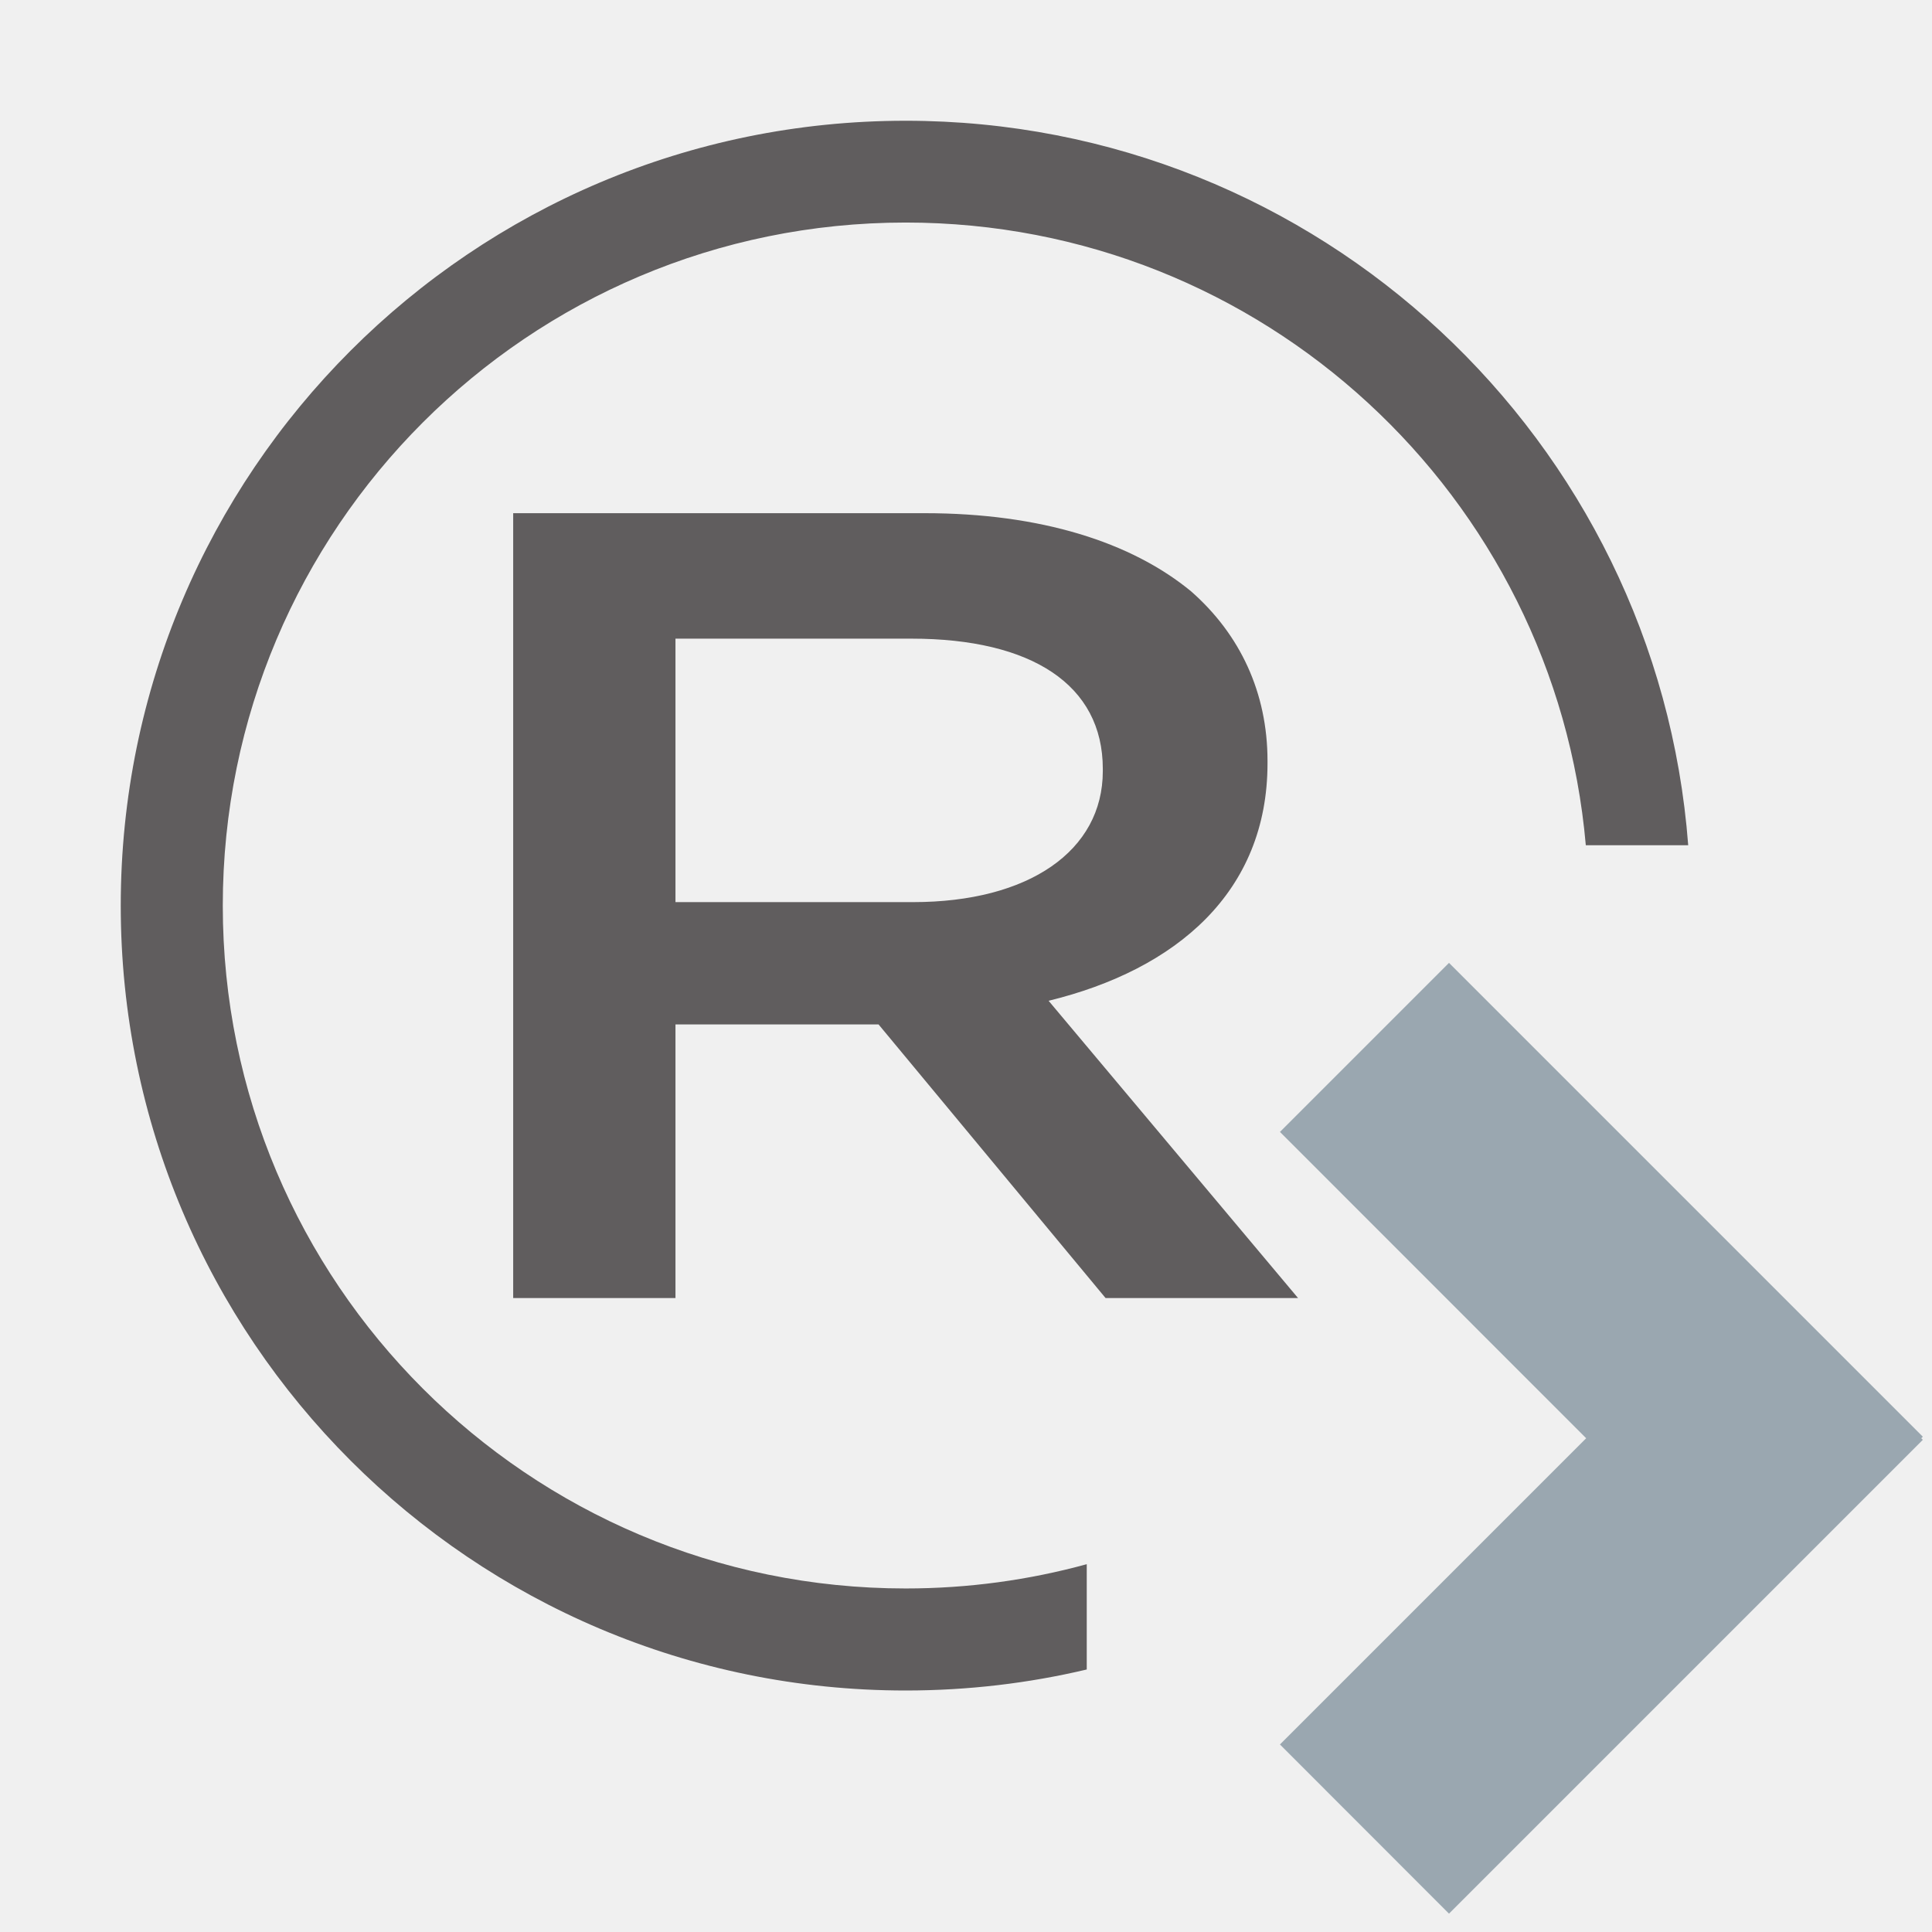
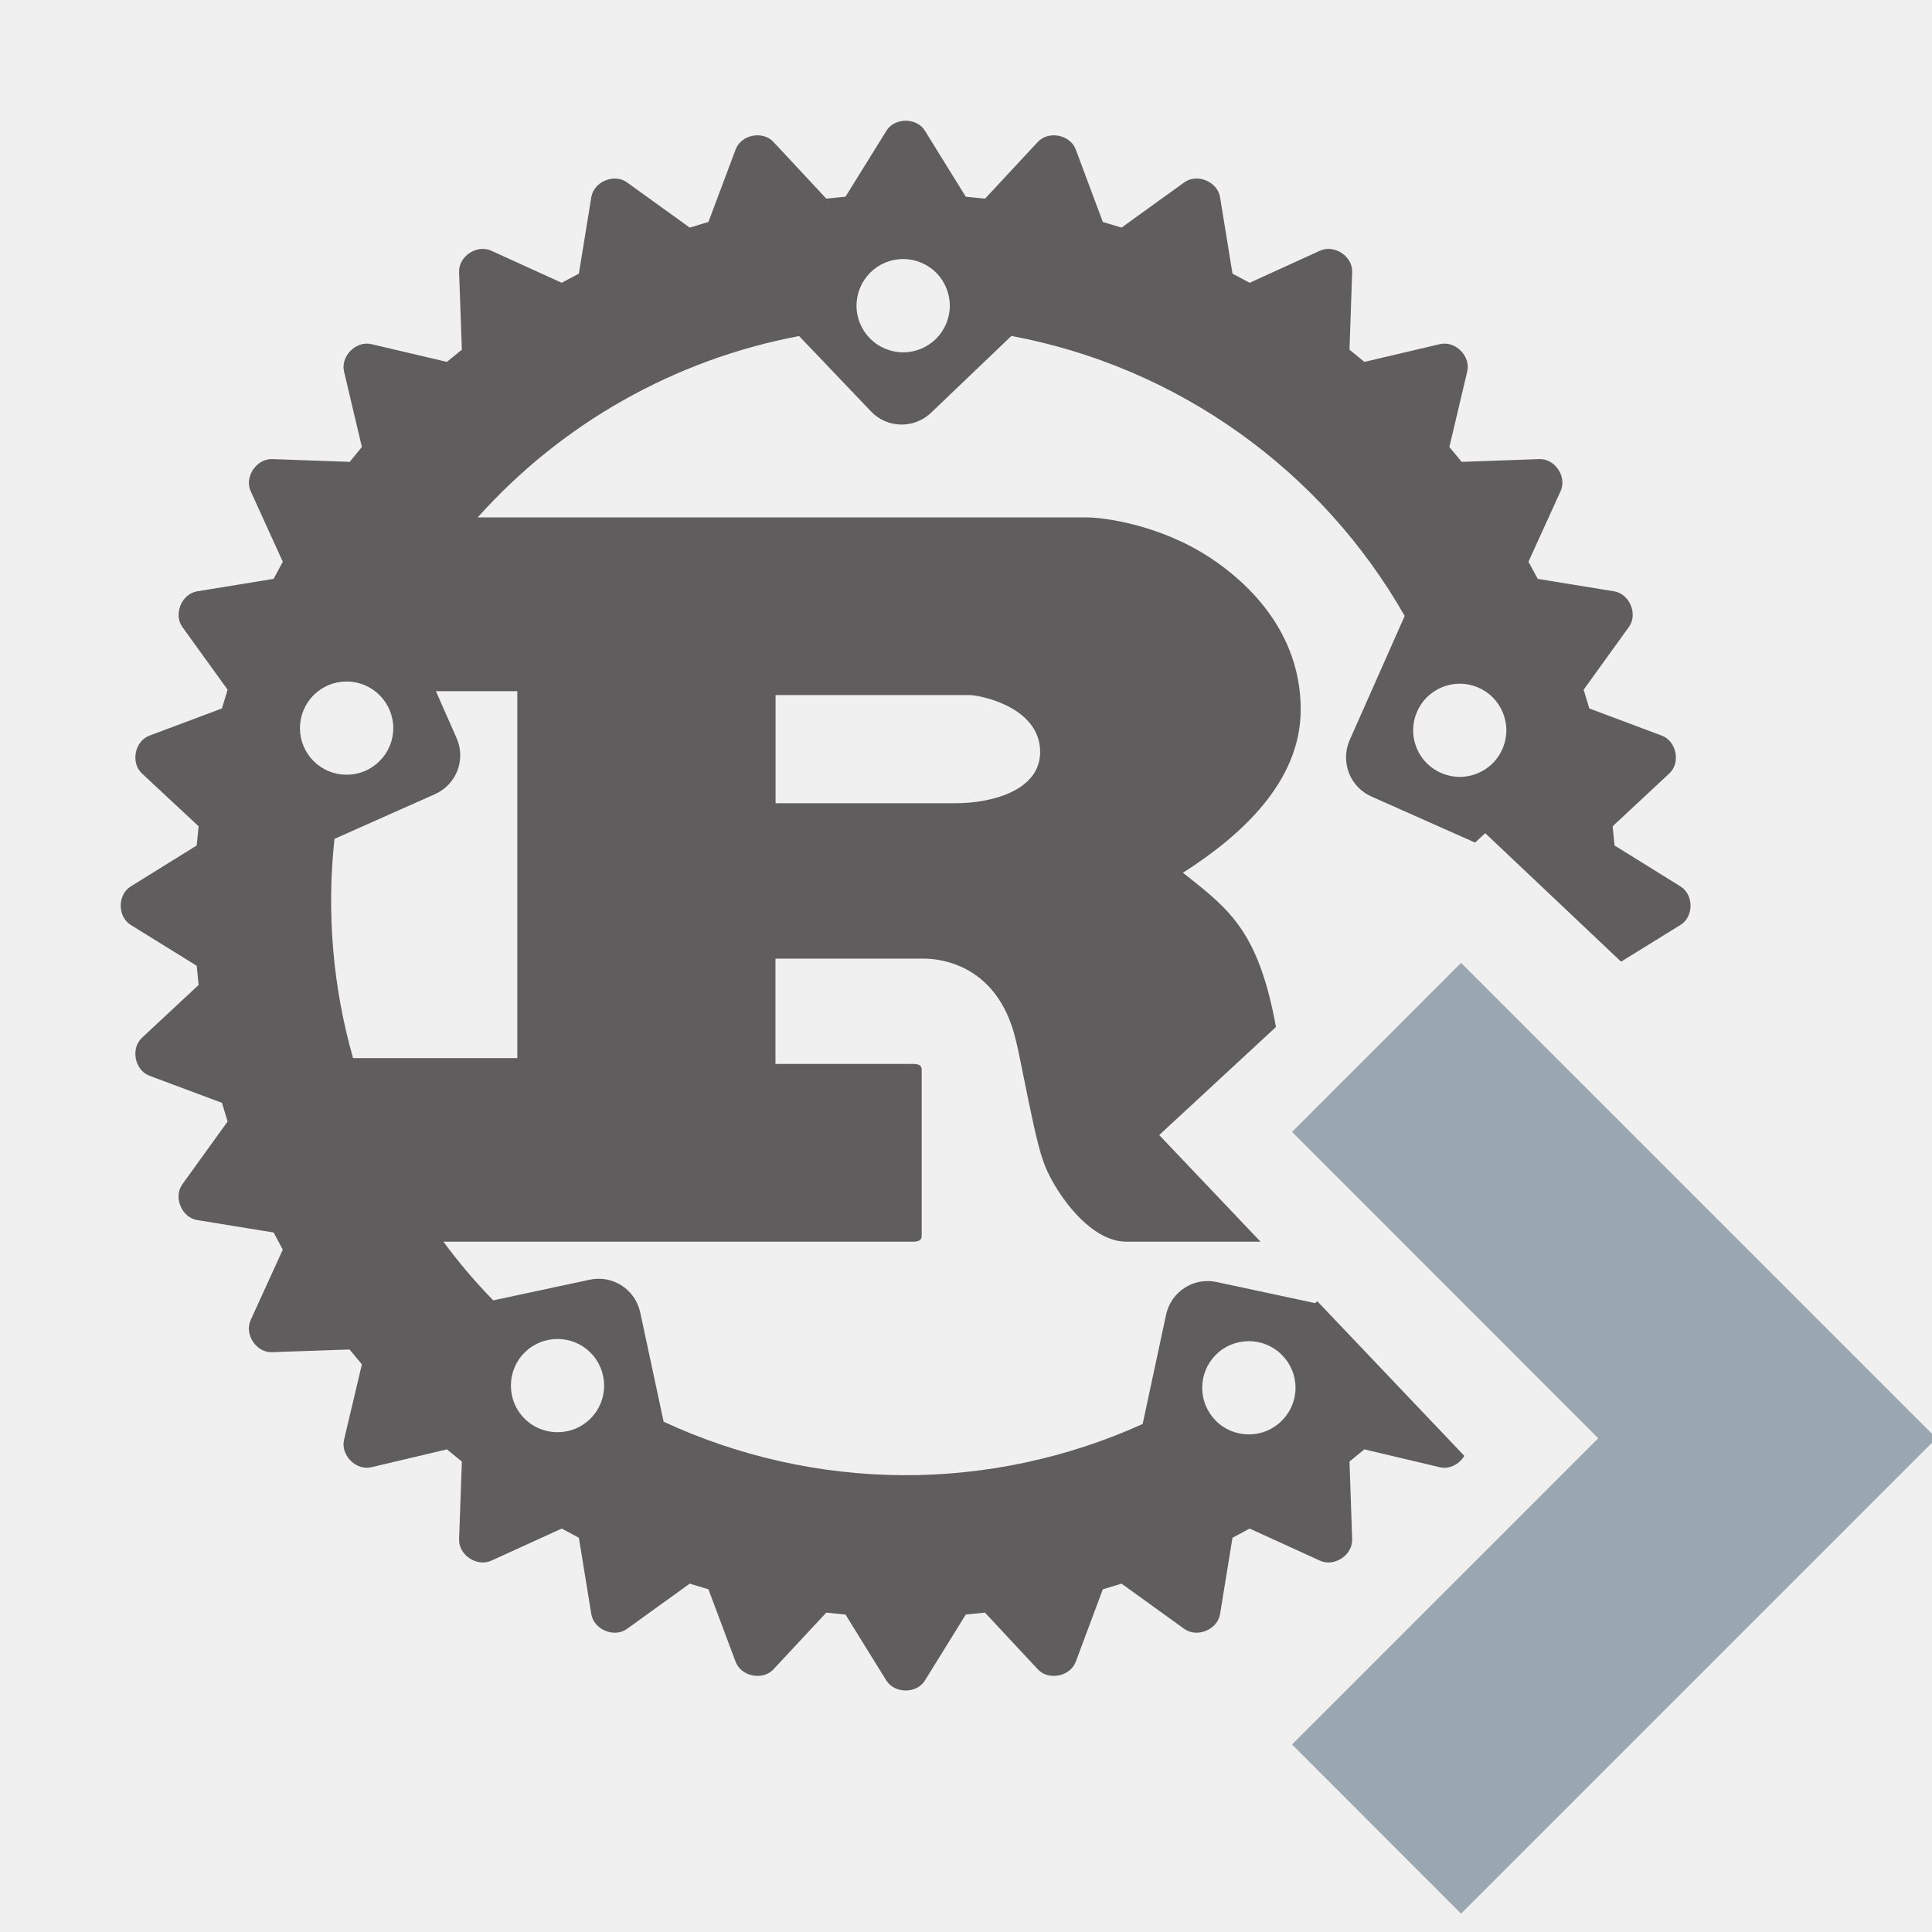
<svg xmlns="http://www.w3.org/2000/svg" width="16" height="16" viewBox="0 0 16 16" fill="none">
-   <path fill-rule="evenodd" clip-rule="evenodd" d="M13.136 11.911L10.6 14.447L12 15.848L15.924 11.924L15.911 11.911L15.924 11.898L12 7.974L10.6 9.374L13.136 11.911Z" fill="#9AA7B0" />
-   <path fill-rule="evenodd" clip-rule="evenodd" d="M7.561 7.471C8.52 7.471 9.133 7.046 9.133 6.386V6.367C9.133 5.671 8.543 5.289 7.548 5.289H5.594V7.471H7.561ZM4.25 4.25H7.658C8.62 4.25 9.372 4.491 9.865 4.898C10.27 5.254 10.497 5.736 10.497 6.302V6.321C10.497 7.388 9.742 8.03 8.684 8.288L10.75 10.75H9.156L7.276 8.484H5.594V10.75H4.25V4.25ZM7.5 13.155C4.375 13.155 1.845 10.623 1.845 7.5C1.845 4.375 4.375 1.843 7.5 1.843C10.456 1.843 12.88 4.109 13.133 7H13.981C13.726 3.644 10.921 1 7.5 1C3.91 1 1 3.91 1 7.5C1 11.09 3.91 14 7.5 14C8.016 14 8.518 13.94 9 13.826V12.954C8.522 13.085 8.019 13.155 7.5 13.155Z" fill="#231F20" fill-opacity="0.7" />
+   <g clip-path="url(#clip0)">
+     <path fill-rule="evenodd" clip-rule="evenodd" d="M7.207 2.258C7.134 2.331 7.093 2.429 7.093 2.532C7.093 2.634 7.134 2.732 7.207 2.805C7.279 2.877 7.377 2.918 7.48 2.918C7.582 2.918 7.68 2.877 7.753 2.805C7.825 2.732 7.866 2.634 7.866 2.532C7.866 2.429 7.825 2.331 7.753 2.258C7.68 2.186 7.582 2.145 7.48 2.145C7.377 2.145 7.279 2.186 7.207 2.258ZM2.597 5.757C2.525 5.829 2.484 5.928 2.484 6.03C2.484 6.133 2.525 6.231 2.597 6.303C2.67 6.376 2.768 6.416 2.87 6.416C2.973 6.416 3.071 6.376 3.143 6.303C3.216 6.231 3.257 6.133 3.257 6.03C3.257 5.928 3.216 5.829 3.143 5.757C3.071 5.684 2.973 5.644 2.87 5.644C2.768 5.644 2.67 5.684 2.597 5.757ZM11.816 5.775C11.744 5.848 11.703 5.946 11.703 6.048C11.703 6.15 11.744 6.249 11.816 6.321C11.889 6.393 11.987 6.434 12.089 6.434C12.191 6.434 12.29 6.393 12.362 6.321C12.434 6.249 12.475 6.15 12.475 6.048C12.475 5.946 12.434 5.848 12.362 5.775C12.29 5.703 12.191 5.662 12.089 5.662C11.987 5.662 11.889 5.703 11.816 5.775ZM3.781 6.112C3.86 6.29 3.78 6.498 3.602 6.577L2.77 6.947C2.704 7.557 2.756 8.174 2.924 8.763H4.284V5.724H3.61L3.781 6.112ZM6.423 5.756V6.652L7.911 6.652C8.228 6.652 8.614 6.54 8.614 6.228C8.614 5.852 8.111 5.756 8.028 5.756H6.423ZM4.344 11.202C4.271 11.274 4.231 11.373 4.231 11.475C4.231 11.578 4.271 11.676 4.344 11.748C4.416 11.821 4.515 11.861 4.617 11.861C4.72 11.861 4.818 11.821 4.89 11.748C4.963 11.676 5.003 11.578 5.003 11.475C5.003 11.373 4.963 11.274 4.89 11.202C4.818 11.129 4.72 11.089 4.617 11.089C4.515 11.089 4.416 11.129 4.344 11.202ZM10.069 11.22C9.997 11.292 9.956 11.39 9.956 11.493C9.956 11.595 9.997 11.694 10.069 11.766C10.141 11.839 10.24 11.879 10.342 11.879C10.445 11.879 10.543 11.839 10.615 11.766C10.688 11.694 10.729 11.595 10.729 11.493C10.729 11.39 10.688 11.292 10.615 11.22C10.543 11.147 10.445 11.107 10.342 11.107C10.24 11.107 10.141 11.147 10.069 11.22ZM9.657 10.888C9.698 10.697 9.885 10.576 10.075 10.617L10.892 10.792C10.898 10.787 10.903 10.781 10.909 10.776L12.127 12.057C12.086 12.125 12.005 12.17 11.924 12.151L11.299 12.003L11.176 12.104L11.198 12.747C11.203 12.877 11.051 12.979 10.932 12.925L10.349 12.659L10.207 12.735L10.104 13.367C10.083 13.496 9.914 13.566 9.808 13.49L9.288 13.115L9.133 13.162L8.909 13.762C8.863 13.884 8.684 13.92 8.595 13.825L8.157 13.355L7.998 13.371L7.66 13.917C7.592 14.028 7.409 14.027 7.34 13.917L7.002 13.371L6.843 13.355L6.405 13.825C6.316 13.92 6.137 13.884 6.092 13.762L5.867 13.162L5.712 13.115L5.192 13.49C5.087 13.566 4.918 13.496 4.897 13.367L4.794 12.735L4.652 12.659L4.068 12.925C3.949 12.979 3.797 12.877 3.802 12.747L3.825 12.104L3.701 12.003L3.076 12.151C2.949 12.181 2.82 12.052 2.849 11.925L2.997 11.299L2.895 11.176L2.253 11.198C2.124 11.204 2.021 11.051 2.076 10.932L2.342 10.349L2.266 10.207L1.633 10.104C1.504 10.083 1.434 9.914 1.51 9.808L1.885 9.288L1.838 9.133L1.238 8.909C1.116 8.863 1.08 8.684 1.175 8.595L1.645 8.157L1.629 7.998L1.083 7.66C0.972 7.592 0.972 7.409 1.083 7.341L1.629 7.002L1.645 6.843L1.175 6.405C1.08 6.316 1.116 6.137 1.238 6.092L1.838 5.867L1.885 5.712L1.51 5.192C1.435 5.087 1.504 4.918 1.633 4.897L2.266 4.794L2.342 4.652L2.076 4.068C2.022 3.949 2.124 3.799 2.253 3.802L2.896 3.825L2.997 3.702L2.849 3.076C2.82 2.949 2.949 2.82 3.076 2.85L3.701 2.997L3.825 2.896L3.802 2.253C3.797 2.123 3.949 2.022 4.068 2.076L4.652 2.342L4.794 2.266L4.897 1.633C4.918 1.504 5.087 1.434 5.192 1.51L5.712 1.885L5.867 1.838L6.092 1.238C6.137 1.115 6.316 1.08 6.405 1.175L6.843 1.645L7.002 1.629L7.341 1.083C7.409 0.972 7.592 0.972 7.66 1.083L7.998 1.629L8.158 1.645L8.595 1.175C8.684 1.08 8.863 1.115 8.909 1.238L9.133 1.838L9.288 1.885L9.808 1.51C9.914 1.434 10.083 1.504 10.104 1.633L10.207 2.266L10.349 2.342L10.932 2.076C11.051 2.022 11.203 2.123 11.198 2.253L11.176 2.896L11.299 2.997L11.925 2.85C12.052 2.82 12.181 2.949 12.151 3.076L12.003 3.702L12.105 3.825L12.747 3.802C12.878 3.797 12.979 3.949 12.924 4.068L12.658 4.652L12.735 4.794L13.367 4.897C13.496 4.918 13.566 5.087 13.49 5.192L13.115 5.712L13.162 5.867L13.762 6.092C13.884 6.137 13.92 6.316 13.825 6.405L13.355 6.843L13.371 7.002L13.917 7.341C14.028 7.409 14.028 7.592 13.917 7.66L13.425 7.964L12.3 6.9L12.216 6.978L11.357 6.596C11.179 6.517 11.099 6.309 11.177 6.13L11.633 5.101C11.291 4.501 10.823 3.983 10.26 3.583C9.698 3.182 9.055 2.909 8.376 2.782L7.711 3.418C7.57 3.553 7.347 3.548 7.213 3.407L6.618 2.783C5.589 2.977 4.654 3.505 3.956 4.285H9.004C9.131 4.285 9.601 4.341 10.025 4.621C10.328 4.821 10.772 5.229 10.772 5.876C10.772 6.476 10.274 6.924 9.796 7.228C9.805 7.235 9.813 7.241 9.822 7.248C10.188 7.537 10.424 7.722 10.567 8.505L9.6 9.4L10.439 10.283H9.326C9.009 10.283 8.711 9.835 8.638 9.611C8.591 9.482 8.53 9.179 8.479 8.927C8.451 8.787 8.426 8.664 8.408 8.595C8.252 7.972 7.764 7.939 7.652 7.939H6.422V8.811H7.559C7.603 8.811 7.633 8.819 7.633 8.859V10.235C7.633 10.275 7.603 10.283 7.559 10.283H3.672C3.798 10.454 3.936 10.617 4.085 10.769L4.884 10.598C5.074 10.557 5.261 10.678 5.302 10.869L5.496 11.774C6.117 12.062 6.793 12.213 7.477 12.217C8.162 12.22 8.839 12.075 9.463 11.793L9.657 10.888Z" fill="#231F20" fill-opacity="0.7" />
+     <path fill-rule="evenodd" clip-rule="evenodd" d="M13.236 11.911L10.7 14.447L12.1 15.848L16.024 11.924L16.011 11.911L16.024 11.898L12.1 7.974L10.7 9.374L13.236 11.911Z" fill="#9AA7B0" />
+   </g>
+   <defs>
+     <clipPath id="clip0">
+       <rect width="16" height="16" fill="white" />
+     </clipPath>
+   </defs>
</svg>
